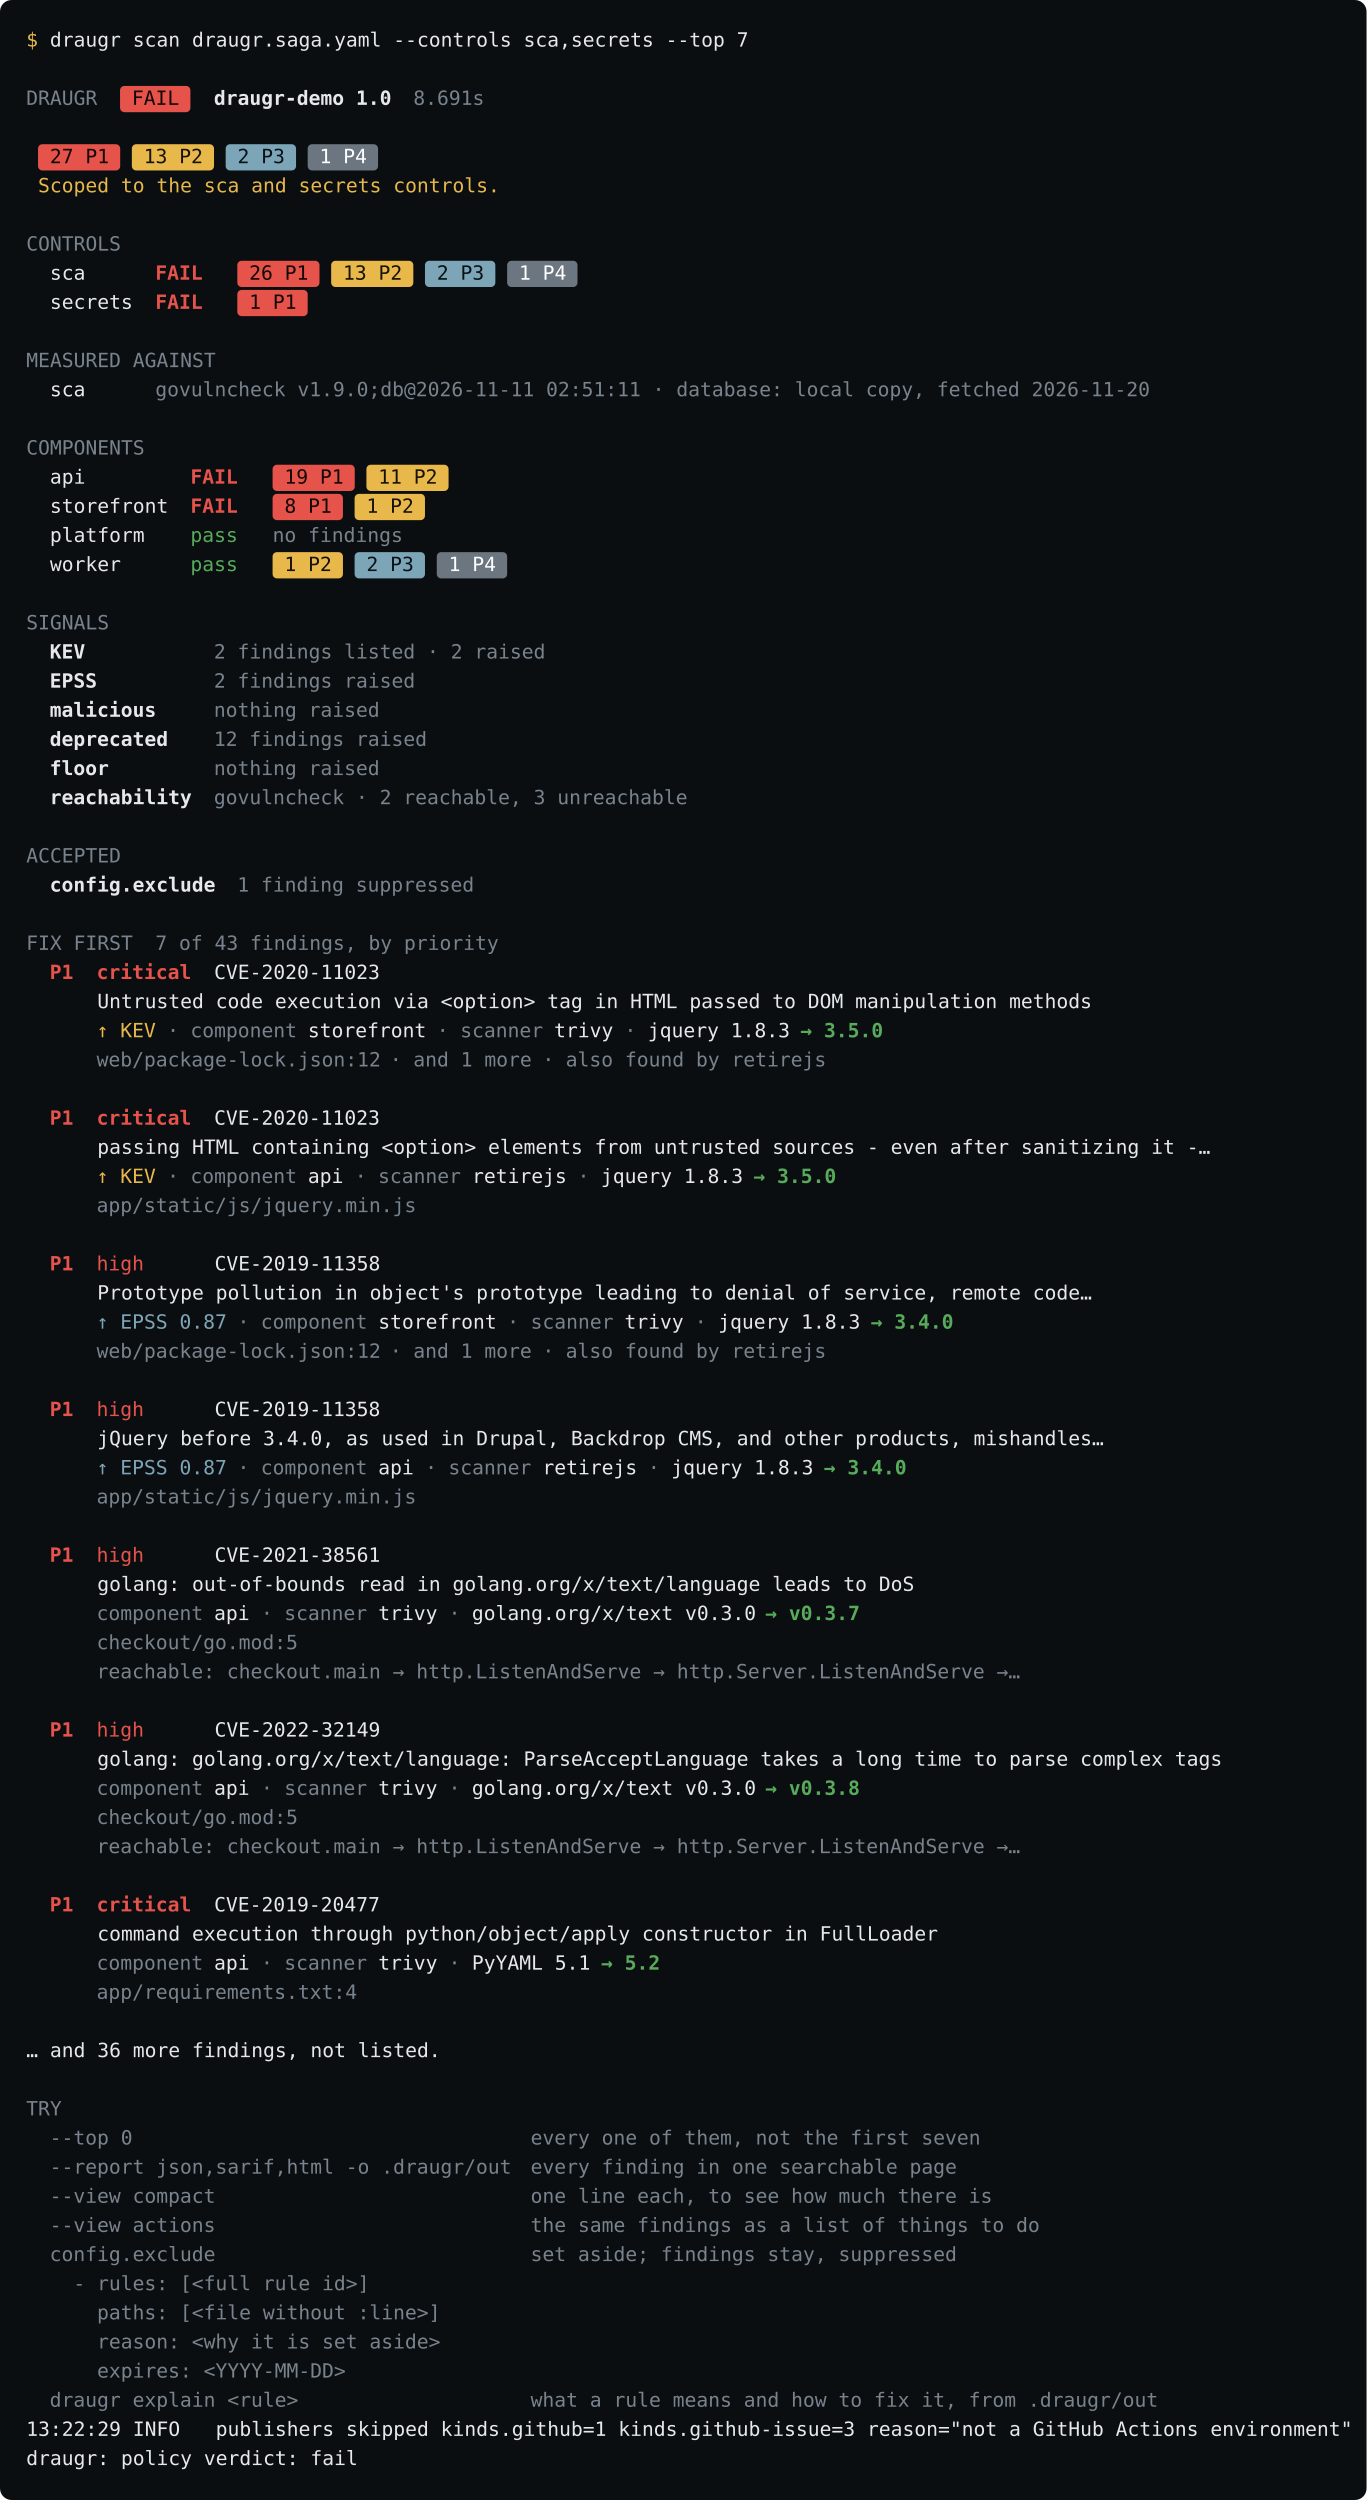
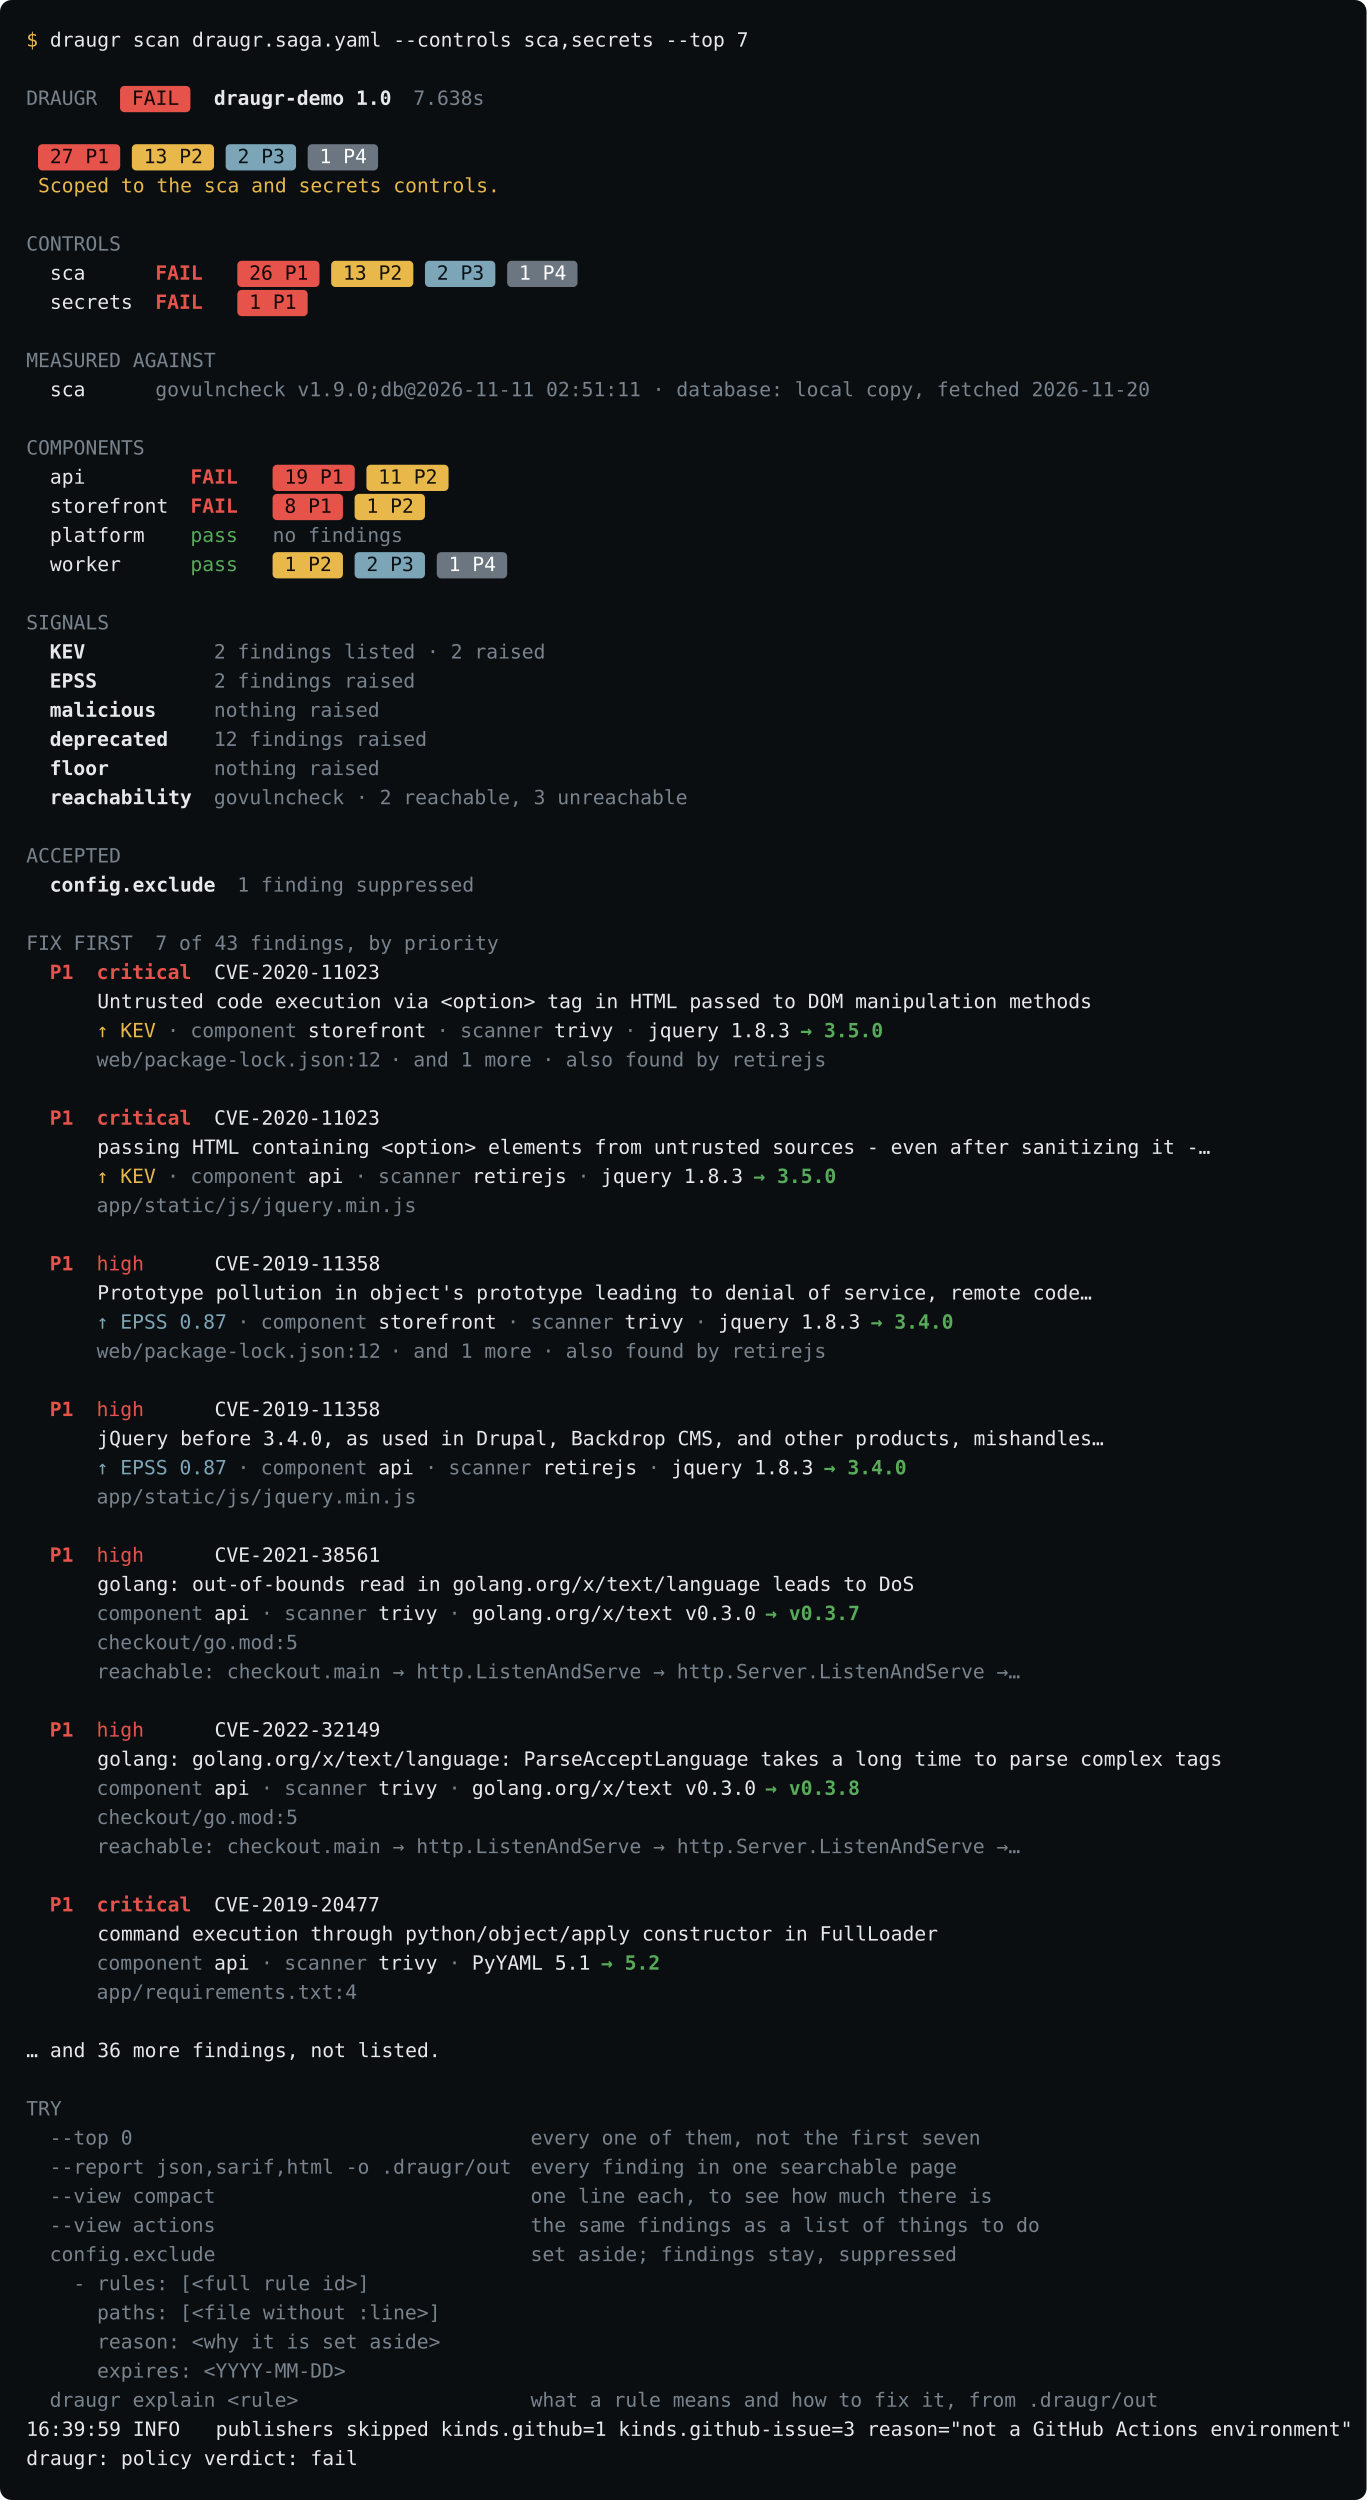
- <svg xmlns="http://www.w3.org/2000/svg" data-release="0.183.0" width="938" height="1716" viewBox="0 0 938 1716" font-family="&quot;JetBrains Mono&quot;,&quot;SFMono-Regular&quot;,ui-monospace,&quot;Menlo&quot;,&quot;DejaVu Sans Mono&quot;,monospace" font-size="13.5">
+ <svg xmlns="http://www.w3.org/2000/svg" data-release="0.184.0" width="938" height="1716" viewBox="0 0 938 1716" font-family="&quot;JetBrains Mono&quot;,&quot;SFMono-Regular&quot;,ui-monospace,&quot;Menlo&quot;,&quot;DejaVu Sans Mono&quot;,monospace" font-size="13.5">
  <rect width="100%" height="100%" rx="8" fill="#0b0e11" />
  <text x="18.0" y="32.0" fill="rgb(232,184,75)" xml:space="preserve">$</text>
  <text x="26.1" y="32.0" fill="#e6e8ea" xml:space="preserve"> draugr scan draugr.saga.yaml --controls sca,secrets --top 7</text>
  <text x="18.0" y="72.0" fill="rgb(120,131,141)" xml:space="preserve">DRAUGR</text>
  <rect x="82.4" y="59.0" width="48.3" height="18.0" rx="3" fill="rgb(229,83,75)" />
  <text x="82.4" y="72.0" fill="rgb(18,6,5)" xml:space="preserve"> FAIL </text>
  <text x="146.8" y="72.0" fill="#e6e8ea" font-weight="600" xml:space="preserve">draugr-demo 1.0</text>
-   <text x="283.7" y="72.0" fill="rgb(120,131,141)" xml:space="preserve">8.691s</text>
+   <text x="283.7" y="72.0" fill="rgb(120,131,141)" xml:space="preserve">7.638s</text>
  <rect x="26.1" y="99.0" width="56.4" height="18.0" rx="3" fill="rgb(229,83,75)" />
  <text x="26.1" y="112.0" fill="rgb(18,6,5)" xml:space="preserve"> 27 P1 </text>
  <rect x="90.5" y="99.0" width="56.4" height="18.0" rx="3" fill="rgb(232,184,75)" />
  <text x="90.5" y="112.0" fill="rgb(22,17,10)" xml:space="preserve"> 13 P2 </text>
  <rect x="154.9" y="99.0" width="48.3" height="18.0" rx="3" fill="rgb(124,166,184)" />
  <text x="154.9" y="112.0" fill="rgb(10,17,22)" xml:space="preserve"> 2 P3 </text>
  <rect x="211.2" y="99.0" width="48.3" height="18.0" rx="3" fill="rgb(107,118,128)" />
  <text x="211.2" y="112.0" fill="rgb(255,255,255)" xml:space="preserve"> 1 P4 </text>
  <text x="26.1" y="132.0" fill="rgb(232,184,75)" xml:space="preserve">Scoped to the sca and secrets controls.</text>
  <text x="18.0" y="172.0" fill="rgb(120,131,141)" xml:space="preserve">CONTROLS</text>
  <text x="18.0" y="192.0" fill="#e6e8ea" xml:space="preserve">  sca      </text>
  <text x="106.6" y="192.0" fill="rgb(229,83,75)" font-weight="600" xml:space="preserve">FAIL </text>
  <rect x="162.9" y="179.0" width="56.4" height="18.0" rx="3" fill="rgb(229,83,75)" />
  <text x="162.9" y="192.0" fill="rgb(18,6,5)" xml:space="preserve"> 26 P1 </text>
  <rect x="227.3" y="179.0" width="56.4" height="18.0" rx="3" fill="rgb(232,184,75)" />
  <text x="227.3" y="192.0" fill="rgb(22,17,10)" xml:space="preserve"> 13 P2 </text>
  <rect x="291.7" y="179.0" width="48.3" height="18.0" rx="3" fill="rgb(124,166,184)" />
  <text x="291.7" y="192.0" fill="rgb(10,17,22)" xml:space="preserve"> 2 P3 </text>
  <rect x="348.1" y="179.0" width="48.3" height="18.0" rx="3" fill="rgb(107,118,128)" />
  <text x="348.1" y="192.0" fill="rgb(255,255,255)" xml:space="preserve"> 1 P4 </text>
  <text x="18.0" y="212.0" fill="#e6e8ea" xml:space="preserve">  secrets  </text>
  <text x="106.6" y="212.0" fill="rgb(229,83,75)" font-weight="600" xml:space="preserve">FAIL </text>
  <rect x="162.9" y="199.0" width="48.3" height="18.0" rx="3" fill="rgb(229,83,75)" />
  <text x="162.9" y="212.0" fill="rgb(18,6,5)" xml:space="preserve"> 1 P1 </text>
  <text x="18.0" y="252.0" fill="rgb(120,131,141)" xml:space="preserve">MEASURED AGAINST</text>
  <text x="18.0" y="272.0" fill="#e6e8ea" xml:space="preserve">  sca      </text>
  <text x="106.6" y="272.0" fill="rgb(120,131,141)" xml:space="preserve">govulncheck v1.9.0;db@2026-11-11 02:51:11 · database: local copy, fetched 2026-11-20</text>
  <text x="18.0" y="312.0" fill="rgb(120,131,141)" xml:space="preserve">COMPONENTS</text>
  <text x="18.0" y="332.0" fill="#e6e8ea" xml:space="preserve">  api         </text>
  <text x="130.7" y="332.0" fill="rgb(229,83,75)" font-weight="600" xml:space="preserve">FAIL </text>
  <rect x="187.1" y="319.0" width="56.4" height="18.0" rx="3" fill="rgb(229,83,75)" />
  <text x="187.1" y="332.0" fill="rgb(18,6,5)" xml:space="preserve"> 19 P1 </text>
  <rect x="251.5" y="319.0" width="56.4" height="18.0" rx="3" fill="rgb(232,184,75)" />
  <text x="251.5" y="332.0" fill="rgb(22,17,10)" xml:space="preserve"> 11 P2 </text>
  <text x="18.0" y="352.0" fill="#e6e8ea" xml:space="preserve">  storefront  </text>
  <text x="130.7" y="352.0" fill="rgb(229,83,75)" font-weight="600" xml:space="preserve">FAIL </text>
  <rect x="187.1" y="339.0" width="48.3" height="18.0" rx="3" fill="rgb(229,83,75)" />
  <text x="187.1" y="352.0" fill="rgb(18,6,5)" xml:space="preserve"> 8 P1 </text>
  <rect x="243.4" y="339.0" width="48.3" height="18.0" rx="3" fill="rgb(232,184,75)" />
  <text x="243.4" y="352.0" fill="rgb(22,17,10)" xml:space="preserve"> 1 P2 </text>
  <text x="18.0" y="372.0" fill="#e6e8ea" xml:space="preserve">  platform    </text>
  <text x="130.7" y="372.0" fill="rgb(87,171,90)" xml:space="preserve">pass </text>
  <text x="187.1" y="372.0" fill="rgb(120,131,141)" xml:space="preserve">no findings</text>
  <text x="18.0" y="392.0" fill="#e6e8ea" xml:space="preserve">  worker      </text>
  <text x="130.7" y="392.0" fill="rgb(87,171,90)" xml:space="preserve">pass </text>
  <rect x="187.1" y="379.0" width="48.3" height="18.0" rx="3" fill="rgb(232,184,75)" />
  <text x="187.1" y="392.0" fill="rgb(22,17,10)" xml:space="preserve"> 1 P2 </text>
  <rect x="243.4" y="379.0" width="48.3" height="18.0" rx="3" fill="rgb(124,166,184)" />
  <text x="243.4" y="392.0" fill="rgb(10,17,22)" xml:space="preserve"> 2 P3 </text>
  <rect x="299.8" y="379.0" width="48.3" height="18.0" rx="3" fill="rgb(107,118,128)" />
  <text x="299.8" y="392.0" fill="rgb(255,255,255)" xml:space="preserve"> 1 P4 </text>
  <text x="18.0" y="432.0" fill="rgb(120,131,141)" xml:space="preserve">SIGNALS</text>
  <text x="34.1" y="452.0" fill="#e6e8ea" font-weight="600" xml:space="preserve">KEV</text>
  <text x="146.8" y="452.0" fill="rgb(120,131,141)" xml:space="preserve">2 findings listed · 2 raised</text>
  <text x="34.1" y="472.0" fill="#e6e8ea" font-weight="600" xml:space="preserve">EPSS</text>
  <text x="146.8" y="472.0" fill="rgb(120,131,141)" xml:space="preserve">2 findings raised</text>
  <text x="34.1" y="492.0" fill="#e6e8ea" font-weight="600" xml:space="preserve">malicious</text>
  <text x="146.8" y="492.0" fill="rgb(120,131,141)" xml:space="preserve">nothing raised</text>
  <text x="34.1" y="512.0" fill="#e6e8ea" font-weight="600" xml:space="preserve">deprecated</text>
  <text x="146.8" y="512.0" fill="rgb(120,131,141)" xml:space="preserve">12 findings raised</text>
  <text x="34.1" y="532.0" fill="#e6e8ea" font-weight="600" xml:space="preserve">floor</text>
  <text x="146.8" y="532.0" fill="rgb(120,131,141)" xml:space="preserve">nothing raised</text>
  <text x="34.1" y="552.0" fill="#e6e8ea" font-weight="600" xml:space="preserve">reachability</text>
  <text x="146.8" y="552.0" fill="rgb(120,131,141)" xml:space="preserve">govulncheck · 2 reachable, 3 unreachable</text>
  <text x="18.0" y="592.0" fill="rgb(120,131,141)" xml:space="preserve">ACCEPTED</text>
  <text x="34.1" y="612.0" fill="#e6e8ea" font-weight="600" xml:space="preserve">config.exclude</text>
  <text x="162.9" y="612.0" fill="rgb(120,131,141)" xml:space="preserve">1 finding suppressed</text>
  <text x="18.0" y="652.0" fill="rgb(120,131,141)" xml:space="preserve">FIX FIRST</text>
  <text x="106.6" y="652.0" fill="rgb(120,131,141)" xml:space="preserve">7 of 43 findings, by priority</text>
  <text x="34.1" y="672.0" fill="rgb(229,83,75)" font-weight="600" xml:space="preserve">P1</text>
  <text x="66.3" y="672.0" fill="rgb(229,83,75)" font-weight="600" xml:space="preserve">critical</text>
  <text x="130.7" y="672.0" fill="#e6e8ea" xml:space="preserve">  CVE-2020-11023</text>
  <text x="18.0" y="692.0" fill="#e6e8ea" xml:space="preserve">      Untrusted code execution via &lt;option&gt; tag in HTML passed to DOM manipulation methods</text>
  <text x="66.3" y="712.0" fill="rgb(232,184,75)" xml:space="preserve">↑ KEV</text>
  <text x="106.6" y="712.0" fill="rgb(120,131,141)" xml:space="preserve"> · </text>
  <text x="130.7" y="712.0" fill="rgb(120,131,141)" xml:space="preserve">component</text>
  <text x="203.2" y="712.0" fill="#e6e8ea" xml:space="preserve"> storefront</text>
  <text x="291.7" y="712.0" fill="rgb(120,131,141)" xml:space="preserve"> · </text>
  <text x="315.9" y="712.0" fill="rgb(120,131,141)" xml:space="preserve">scanner</text>
  <text x="372.2" y="712.0" fill="#e6e8ea" xml:space="preserve"> trivy</text>
  <text x="420.5" y="712.0" fill="rgb(120,131,141)" xml:space="preserve"> · </text>
  <text x="444.7" y="712.0" fill="#e6e8ea" xml:space="preserve">jquery 1.8.3 </text>
  <text x="549.3" y="712.0" fill="rgb(87,171,90)" font-weight="600" xml:space="preserve">→ 3.5.0</text>
  <text x="66.3" y="732.0" fill="rgb(120,131,141)" xml:space="preserve">web/package-lock.json:12</text>
  <text x="259.5" y="732.0" fill="rgb(120,131,141)" xml:space="preserve"> · </text>
  <text x="283.7" y="732.0" fill="rgb(120,131,141)" xml:space="preserve">and 1 more</text>
  <text x="364.2" y="732.0" fill="rgb(120,131,141)" xml:space="preserve"> · </text>
  <text x="388.3" y="732.0" fill="rgb(120,131,141)" xml:space="preserve">also found by retirejs</text>
  <text x="34.1" y="772.0" fill="rgb(229,83,75)" font-weight="600" xml:space="preserve">P1</text>
  <text x="66.3" y="772.0" fill="rgb(229,83,75)" font-weight="600" xml:space="preserve">critical</text>
  <text x="130.7" y="772.0" fill="#e6e8ea" xml:space="preserve">  CVE-2020-11023</text>
  <text x="18.0" y="792.0" fill="#e6e8ea" xml:space="preserve">      passing HTML containing &lt;option&gt; elements from untrusted sources - even after sanitizing it -…</text>
  <text x="66.3" y="812.0" fill="rgb(232,184,75)" xml:space="preserve">↑ KEV</text>
  <text x="106.6" y="812.0" fill="rgb(120,131,141)" xml:space="preserve"> · </text>
  <text x="130.7" y="812.0" fill="rgb(120,131,141)" xml:space="preserve">component</text>
  <text x="203.2" y="812.0" fill="#e6e8ea" xml:space="preserve"> api</text>
  <text x="235.4" y="812.0" fill="rgb(120,131,141)" xml:space="preserve"> · </text>
  <text x="259.5" y="812.0" fill="rgb(120,131,141)" xml:space="preserve">scanner</text>
  <text x="315.9" y="812.0" fill="#e6e8ea" xml:space="preserve"> retirejs</text>
  <text x="388.3" y="812.0" fill="rgb(120,131,141)" xml:space="preserve"> · </text>
  <text x="412.5" y="812.0" fill="#e6e8ea" xml:space="preserve">jquery 1.8.3 </text>
  <text x="517.1" y="812.0" fill="rgb(87,171,90)" font-weight="600" xml:space="preserve">→ 3.5.0</text>
  <text x="66.3" y="832.0" fill="rgb(120,131,141)" xml:space="preserve">app/static/js/jquery.min.js</text>
  <text x="34.1" y="872.0" fill="rgb(229,83,75)" font-weight="600" xml:space="preserve">P1</text>
  <text x="66.3" y="872.0" fill="rgb(229,83,75)" xml:space="preserve">high</text>
  <text x="98.5" y="872.0" fill="#e6e8ea" xml:space="preserve">      CVE-2019-11358</text>
  <text x="18.0" y="892.0" fill="#e6e8ea" xml:space="preserve">      Prototype pollution in object's prototype leading to denial of service, remote code…</text>
  <text x="66.3" y="912.0" fill="rgb(124,166,184)" xml:space="preserve">↑ EPSS 0.87</text>
  <text x="154.9" y="912.0" fill="rgb(120,131,141)" xml:space="preserve"> · </text>
  <text x="179.0" y="912.0" fill="rgb(120,131,141)" xml:space="preserve">component</text>
  <text x="251.5" y="912.0" fill="#e6e8ea" xml:space="preserve"> storefront</text>
  <text x="340.0" y="912.0" fill="rgb(120,131,141)" xml:space="preserve"> · </text>
  <text x="364.2" y="912.0" fill="rgb(120,131,141)" xml:space="preserve">scanner</text>
  <text x="420.5" y="912.0" fill="#e6e8ea" xml:space="preserve"> trivy</text>
  <text x="468.8" y="912.0" fill="rgb(120,131,141)" xml:space="preserve"> · </text>
  <text x="493.0" y="912.0" fill="#e6e8ea" xml:space="preserve">jquery 1.8.3 </text>
  <text x="597.6" y="912.0" fill="rgb(87,171,90)" font-weight="600" xml:space="preserve">→ 3.4.0</text>
  <text x="66.3" y="932.0" fill="rgb(120,131,141)" xml:space="preserve">web/package-lock.json:12</text>
  <text x="259.5" y="932.0" fill="rgb(120,131,141)" xml:space="preserve"> · </text>
  <text x="283.7" y="932.0" fill="rgb(120,131,141)" xml:space="preserve">and 1 more</text>
  <text x="364.2" y="932.0" fill="rgb(120,131,141)" xml:space="preserve"> · </text>
  <text x="388.3" y="932.0" fill="rgb(120,131,141)" xml:space="preserve">also found by retirejs</text>
  <text x="34.1" y="972.0" fill="rgb(229,83,75)" font-weight="600" xml:space="preserve">P1</text>
  <text x="66.3" y="972.0" fill="rgb(229,83,75)" xml:space="preserve">high</text>
  <text x="98.5" y="972.0" fill="#e6e8ea" xml:space="preserve">      CVE-2019-11358</text>
  <text x="18.0" y="992.0" fill="#e6e8ea" xml:space="preserve">      jQuery before 3.4.0, as used in Drupal, Backdrop CMS, and other products, mishandles…</text>
  <text x="66.3" y="1012.0" fill="rgb(124,166,184)" xml:space="preserve">↑ EPSS 0.87</text>
  <text x="154.9" y="1012.0" fill="rgb(120,131,141)" xml:space="preserve"> · </text>
  <text x="179.0" y="1012.0" fill="rgb(120,131,141)" xml:space="preserve">component</text>
  <text x="251.5" y="1012.0" fill="#e6e8ea" xml:space="preserve"> api</text>
  <text x="283.7" y="1012.0" fill="rgb(120,131,141)" xml:space="preserve"> · </text>
  <text x="307.8" y="1012.0" fill="rgb(120,131,141)" xml:space="preserve">scanner</text>
  <text x="364.2" y="1012.0" fill="#e6e8ea" xml:space="preserve"> retirejs</text>
  <text x="436.6" y="1012.0" fill="rgb(120,131,141)" xml:space="preserve"> · </text>
  <text x="460.8" y="1012.0" fill="#e6e8ea" xml:space="preserve">jquery 1.8.3 </text>
  <text x="565.4" y="1012.0" fill="rgb(87,171,90)" font-weight="600" xml:space="preserve">→ 3.4.0</text>
  <text x="66.3" y="1032.0" fill="rgb(120,131,141)" xml:space="preserve">app/static/js/jquery.min.js</text>
  <text x="34.1" y="1072.0" fill="rgb(229,83,75)" font-weight="600" xml:space="preserve">P1</text>
  <text x="66.3" y="1072.0" fill="rgb(229,83,75)" xml:space="preserve">high</text>
  <text x="98.5" y="1072.0" fill="#e6e8ea" xml:space="preserve">      CVE-2021-38561</text>
  <text x="18.0" y="1092.0" fill="#e6e8ea" xml:space="preserve">      golang: out-of-bounds read in golang.org/x/text/language leads to DoS</text>
  <text x="66.3" y="1112.0" fill="rgb(120,131,141)" xml:space="preserve">component</text>
  <text x="138.8" y="1112.0" fill="#e6e8ea" xml:space="preserve"> api</text>
  <text x="171.0" y="1112.0" fill="rgb(120,131,141)" xml:space="preserve"> · </text>
  <text x="195.1" y="1112.0" fill="rgb(120,131,141)" xml:space="preserve">scanner</text>
  <text x="251.5" y="1112.0" fill="#e6e8ea" xml:space="preserve"> trivy</text>
  <text x="299.8" y="1112.0" fill="rgb(120,131,141)" xml:space="preserve"> · </text>
  <text x="323.9" y="1112.0" fill="#e6e8ea" xml:space="preserve">golang.org/x/text v0.3.0 </text>
  <text x="525.2" y="1112.0" fill="rgb(87,171,90)" font-weight="600" xml:space="preserve">→ v0.3.7</text>
  <text x="66.3" y="1132.0" fill="rgb(120,131,141)" xml:space="preserve">checkout/go.mod:5</text>
  <text x="66.3" y="1152.0" fill="rgb(120,131,141)" xml:space="preserve">reachable: checkout.main → http.ListenAndServe → http.Server.ListenAndServe →…</text>
  <text x="34.1" y="1192.0" fill="rgb(229,83,75)" font-weight="600" xml:space="preserve">P1</text>
  <text x="66.3" y="1192.0" fill="rgb(229,83,75)" xml:space="preserve">high</text>
  <text x="98.5" y="1192.0" fill="#e6e8ea" xml:space="preserve">      CVE-2022-32149</text>
  <text x="18.0" y="1212.0" fill="#e6e8ea" xml:space="preserve">      golang: golang.org/x/text/language: ParseAcceptLanguage takes a long time to parse complex tags</text>
  <text x="66.3" y="1232.0" fill="rgb(120,131,141)" xml:space="preserve">component</text>
  <text x="138.8" y="1232.0" fill="#e6e8ea" xml:space="preserve"> api</text>
  <text x="171.0" y="1232.0" fill="rgb(120,131,141)" xml:space="preserve"> · </text>
  <text x="195.1" y="1232.0" fill="rgb(120,131,141)" xml:space="preserve">scanner</text>
  <text x="251.5" y="1232.0" fill="#e6e8ea" xml:space="preserve"> trivy</text>
  <text x="299.8" y="1232.0" fill="rgb(120,131,141)" xml:space="preserve"> · </text>
  <text x="323.9" y="1232.0" fill="#e6e8ea" xml:space="preserve">golang.org/x/text v0.3.0 </text>
  <text x="525.2" y="1232.0" fill="rgb(87,171,90)" font-weight="600" xml:space="preserve">→ v0.3.8</text>
  <text x="66.3" y="1252.0" fill="rgb(120,131,141)" xml:space="preserve">checkout/go.mod:5</text>
  <text x="66.3" y="1272.0" fill="rgb(120,131,141)" xml:space="preserve">reachable: checkout.main → http.ListenAndServe → http.Server.ListenAndServe →…</text>
  <text x="34.1" y="1312.0" fill="rgb(229,83,75)" font-weight="600" xml:space="preserve">P1</text>
  <text x="66.3" y="1312.0" fill="rgb(229,83,75)" font-weight="600" xml:space="preserve">critical</text>
  <text x="130.7" y="1312.0" fill="#e6e8ea" xml:space="preserve">  CVE-2019-20477</text>
  <text x="18.0" y="1332.0" fill="#e6e8ea" xml:space="preserve">      command execution through python/object/apply constructor in FullLoader</text>
  <text x="66.3" y="1352.0" fill="rgb(120,131,141)" xml:space="preserve">component</text>
  <text x="138.8" y="1352.0" fill="#e6e8ea" xml:space="preserve"> api</text>
  <text x="171.0" y="1352.0" fill="rgb(120,131,141)" xml:space="preserve"> · </text>
  <text x="195.1" y="1352.0" fill="rgb(120,131,141)" xml:space="preserve">scanner</text>
  <text x="251.5" y="1352.0" fill="#e6e8ea" xml:space="preserve"> trivy</text>
  <text x="299.8" y="1352.0" fill="rgb(120,131,141)" xml:space="preserve"> · </text>
  <text x="323.9" y="1352.0" fill="#e6e8ea" xml:space="preserve">PyYAML 5.1 </text>
  <text x="412.5" y="1352.0" fill="rgb(87,171,90)" font-weight="600" xml:space="preserve">→ 5.2</text>
  <text x="66.3" y="1372.0" fill="rgb(120,131,141)" xml:space="preserve">app/requirements.txt:4</text>
  <text x="18.0" y="1412.0" fill="#e6e8ea" xml:space="preserve">… and 36 more findings, not listed.</text>
  <text x="18.0" y="1452.0" fill="rgb(120,131,141)" xml:space="preserve">TRY</text>
  <text x="34.1" y="1472.0" fill="rgb(120,131,141)" xml:space="preserve">--top 0</text>
  <text x="364.2" y="1472.0" fill="rgb(120,131,141)" xml:space="preserve">every one of them, not the first seven</text>
  <text x="34.1" y="1492.0" fill="rgb(120,131,141)" xml:space="preserve">--report json,sarif,html -o .draugr/out</text>
  <text x="364.2" y="1492.0" fill="rgb(120,131,141)" xml:space="preserve">every finding in one searchable page</text>
  <text x="34.1" y="1512.0" fill="rgb(120,131,141)" xml:space="preserve">--view compact</text>
  <text x="364.2" y="1512.0" fill="rgb(120,131,141)" xml:space="preserve">one line each, to see how much there is</text>
  <text x="34.1" y="1532.0" fill="rgb(120,131,141)" xml:space="preserve">--view actions</text>
  <text x="364.2" y="1532.0" fill="rgb(120,131,141)" xml:space="preserve">the same findings as a list of things to do</text>
  <text x="34.1" y="1552.0" fill="rgb(120,131,141)" xml:space="preserve">config.exclude</text>
  <text x="364.2" y="1552.0" fill="rgb(120,131,141)" xml:space="preserve">set aside; findings stay, suppressed</text>
  <text x="34.1" y="1572.0" fill="rgb(120,131,141)" xml:space="preserve">  - rules: [&lt;full rule id&gt;]</text>
  <text x="34.1" y="1592.0" fill="rgb(120,131,141)" xml:space="preserve">    paths: [&lt;file without :line&gt;]</text>
  <text x="34.1" y="1612.0" fill="rgb(120,131,141)" xml:space="preserve">    reason: &lt;why it is set aside&gt;</text>
  <text x="34.1" y="1632.0" fill="rgb(120,131,141)" xml:space="preserve">    expires: &lt;YYYY-MM-DD&gt;</text>
  <text x="34.1" y="1652.0" fill="rgb(120,131,141)" xml:space="preserve">draugr explain &lt;rule&gt;</text>
  <text x="364.2" y="1652.0" fill="rgb(120,131,141)" xml:space="preserve">what a rule means and how to fix it, from .draugr/out</text>
-   <text x="18.0" y="1672.0" fill="#e6e8ea" xml:space="preserve">13:22:29 INFO   publishers skipped kinds.github=1 kinds.github-issue=3 reason="not a GitHub Actions environment"</text>
+   <text x="18.0" y="1672.0" fill="#e6e8ea" xml:space="preserve">16:39:59 INFO   publishers skipped kinds.github=1 kinds.github-issue=3 reason="not a GitHub Actions environment"</text>
  <text x="18.0" y="1692.0" fill="#e6e8ea" xml:space="preserve">draugr: policy verdict: fail</text>
</svg>
